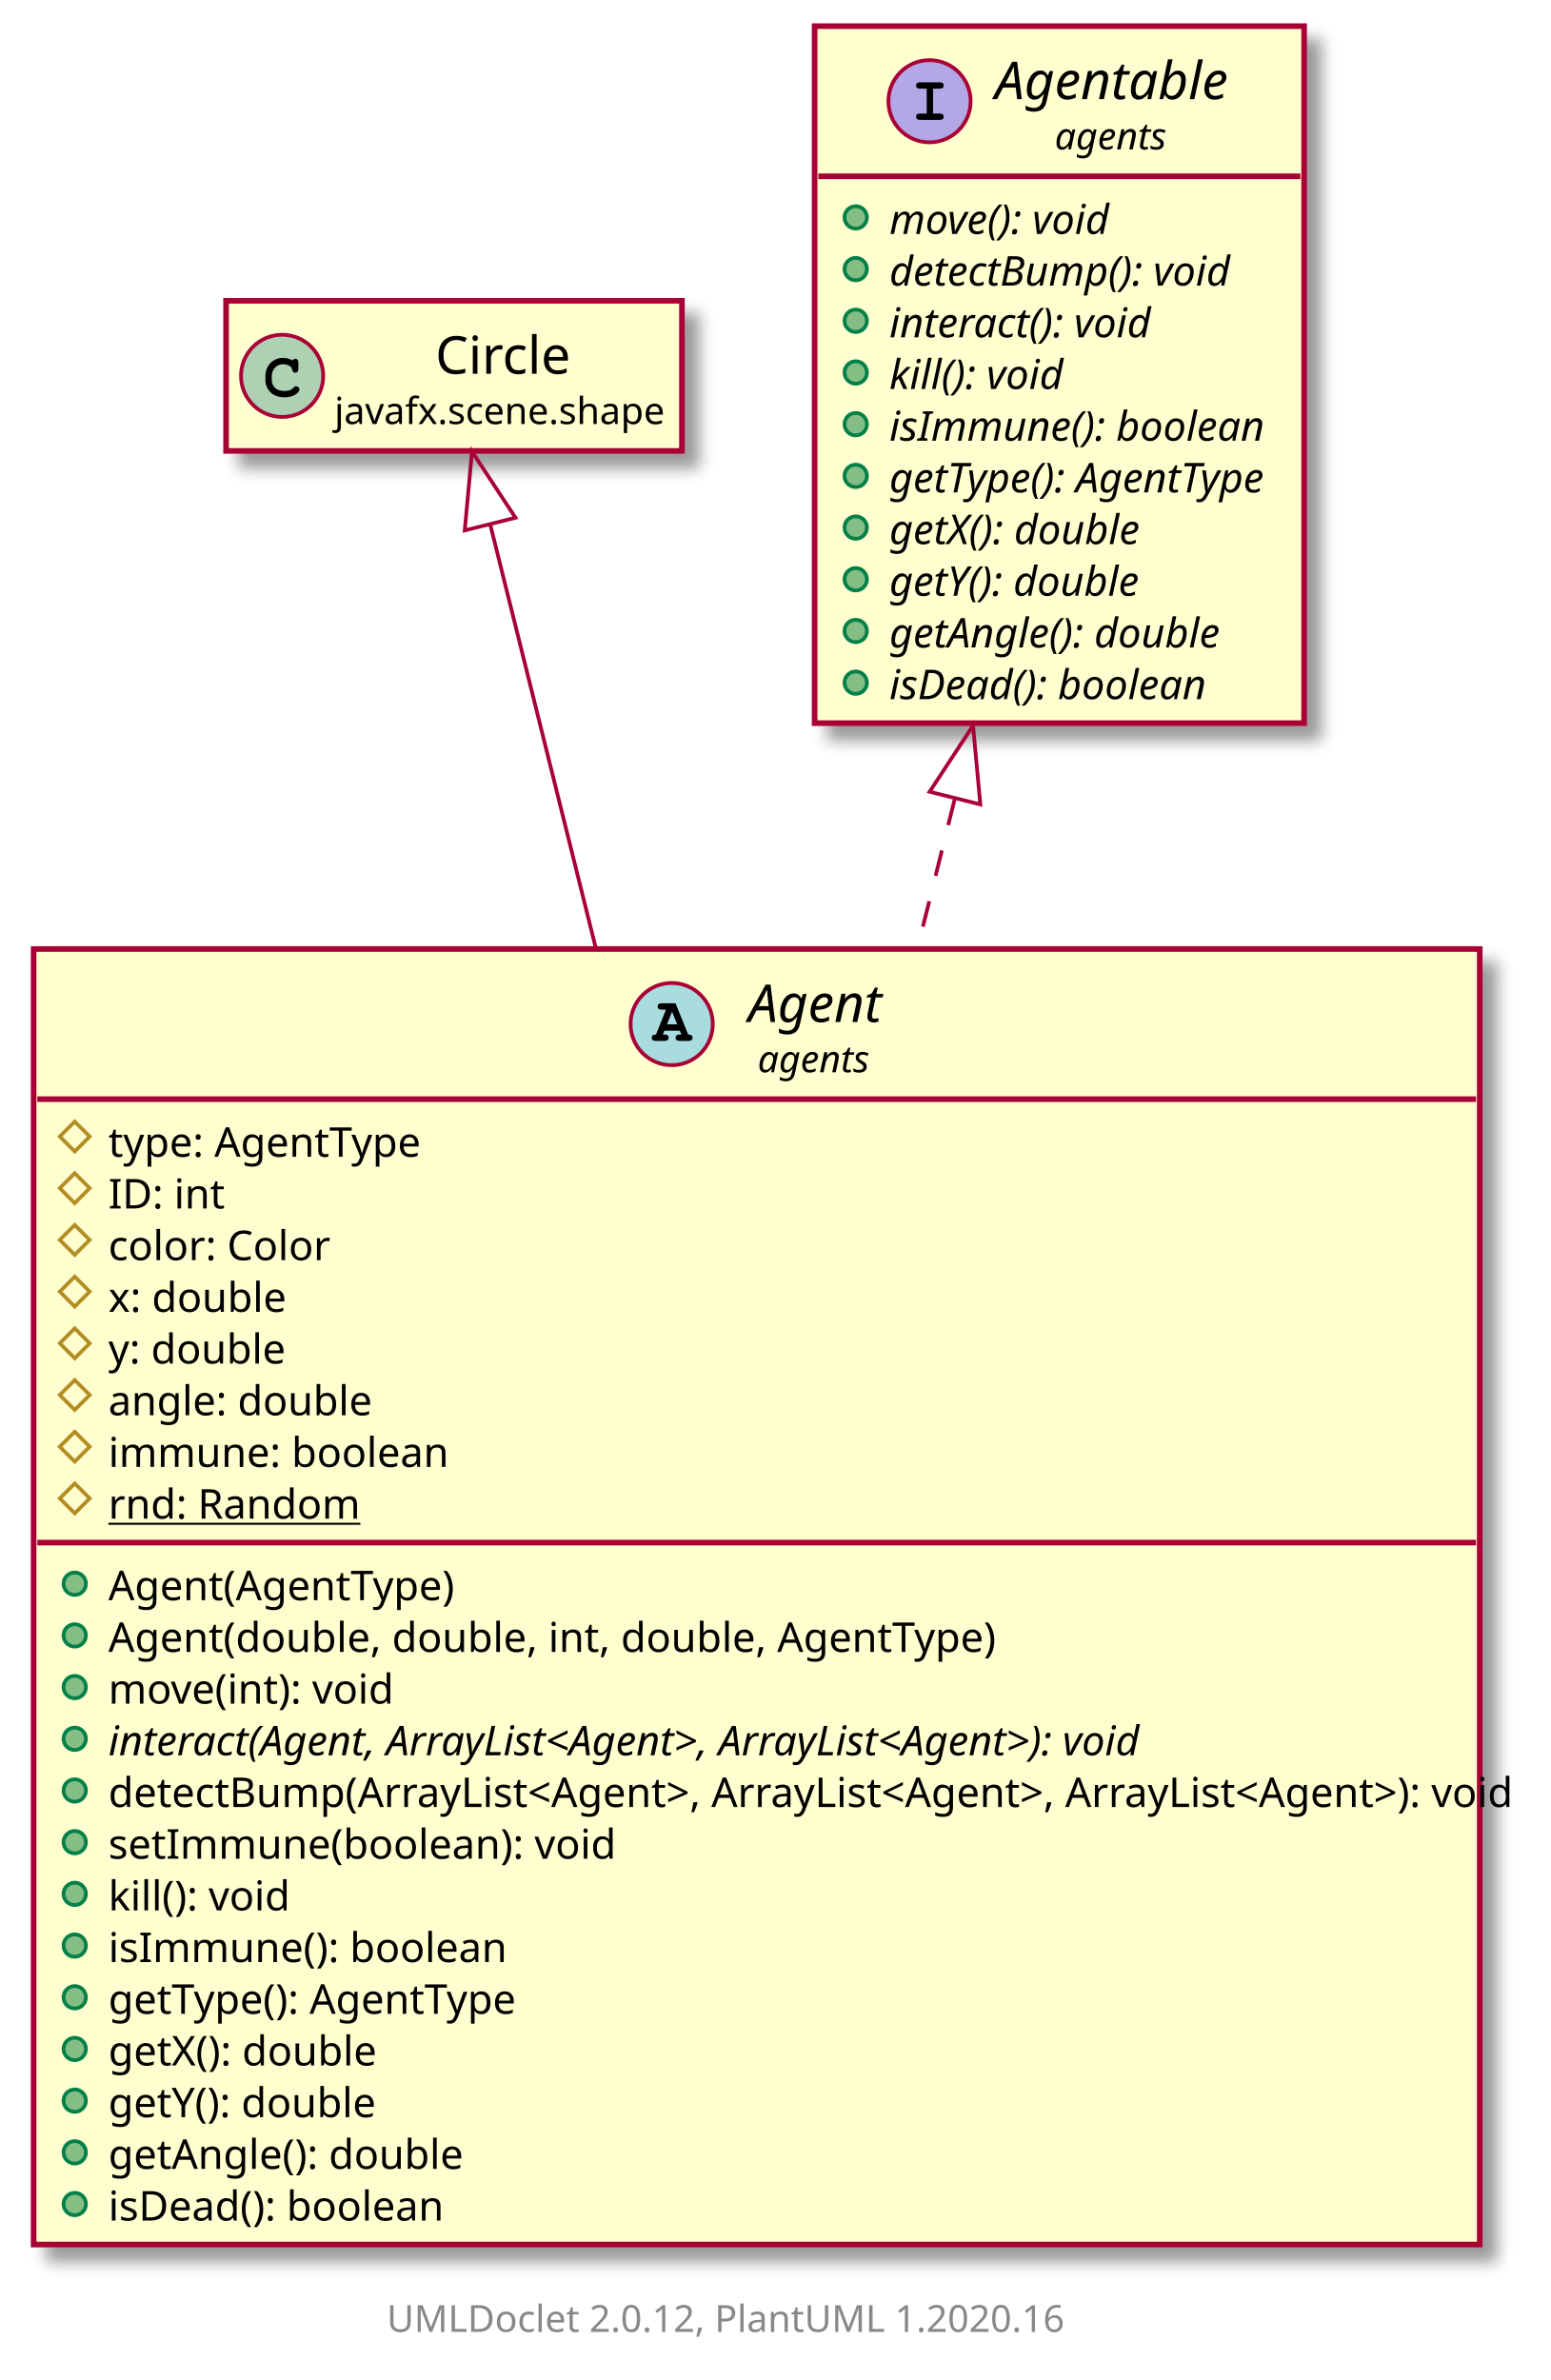
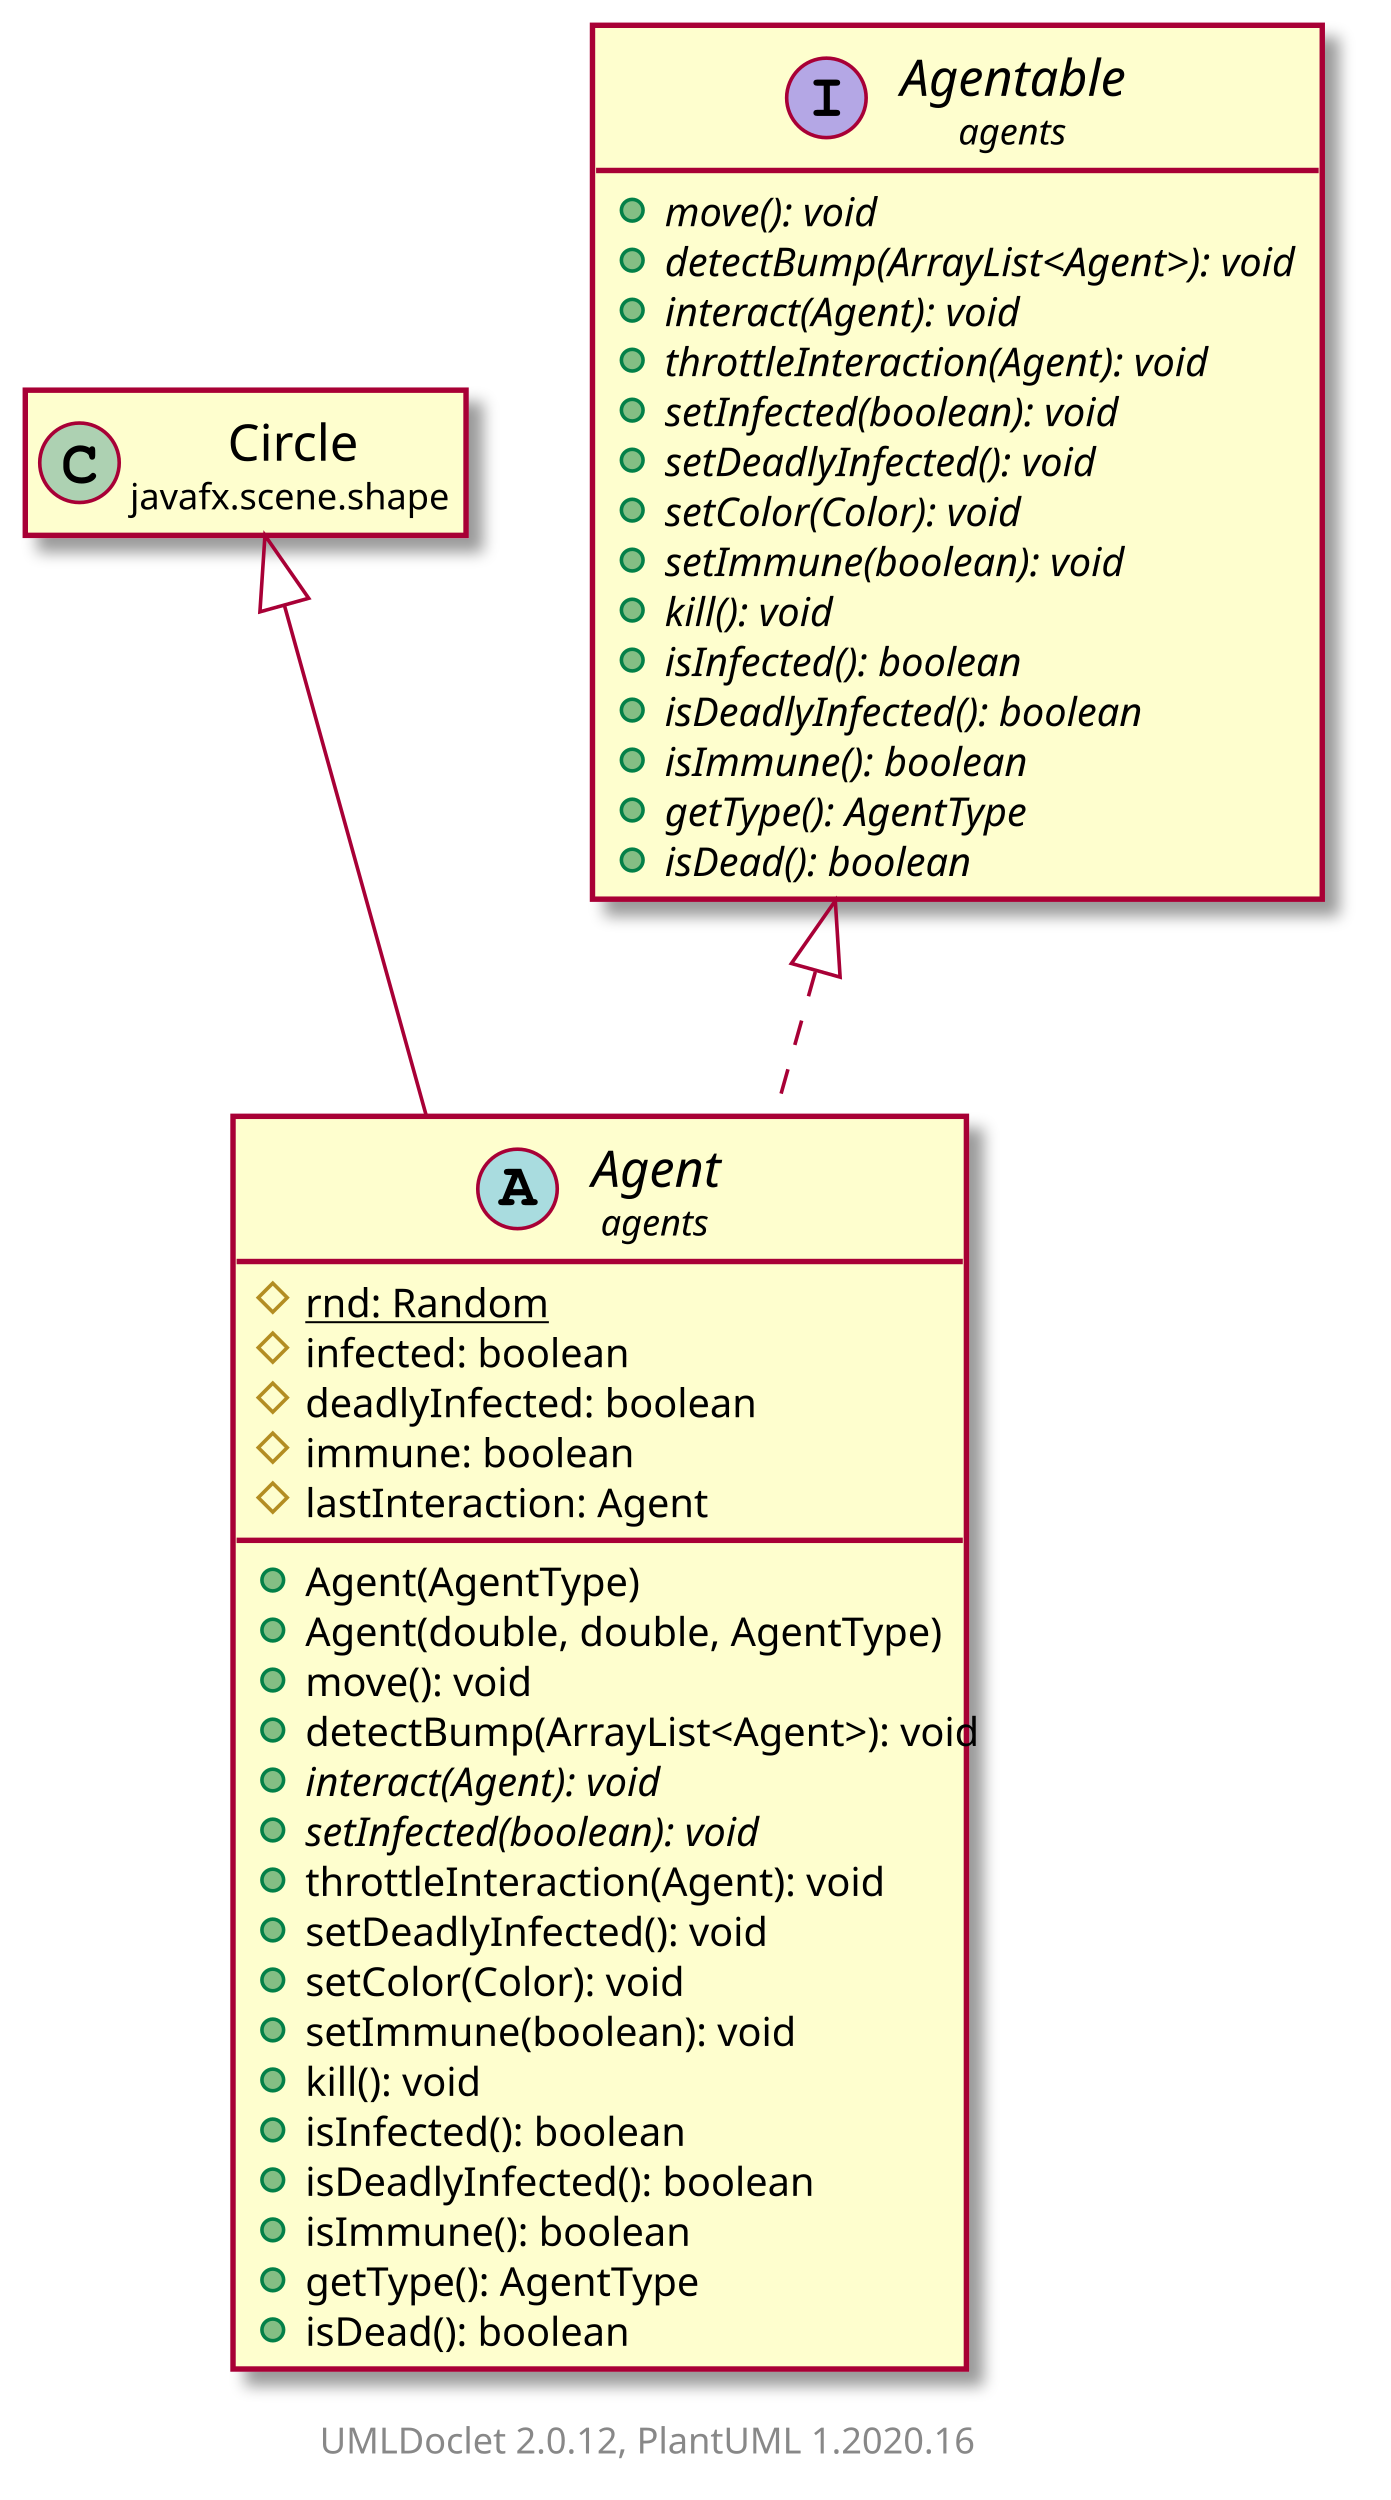
- <svg xmlns="http://www.w3.org/2000/svg" xmlns:xlink="http://www.w3.org/1999/xlink" contentScriptType="application/ecmascript" contentStyleType="text/css" height="637px" preserveAspectRatio="none" style="width:415px;height:637px;" version="1.1" viewBox="0 0 415 637" width="415px" zoomAndPan="magnify">
+ <svg xmlns="http://www.w3.org/2000/svg" xmlns:xlink="http://www.w3.org/1999/xlink" contentScriptType="application/ecmascript" contentStyleType="text/css" height="692px" preserveAspectRatio="none" style="width:385px;height:692px;" version="1.1" viewBox="0 0 385 692" width="385px" zoomAndPan="magnify">
  <defs>
-     <filter height="300%" id="f13utdrq96vw5c" width="300%" x="-1" y="-1">
+     <filter height="300%" id="fl5jcbsayn84m" width="300%" x="-1" y="-1">
      <feGaussianBlur result="blurOut" stdDeviation="2.0" />
      <feColorMatrix in="blurOut" result="blurOut2" type="matrix" values="0 0 0 0 0 0 0 0 0 0 0 0 0 0 0 0 0 0 .4 0" />
      <feOffset dx="4.0" dy="4.0" in="blurOut2" result="blurOut3" />
      <feBlend in="SourceGraphic" in2="blurOut3" mode="normal" />
    </filter>
  </defs>
  <g>
    <a href="Agent.html" target="_top" title="Agent.html" xlink:actuate="onRequest" xlink:href="Agent.html" xlink:show="new" xlink:title="Agent.html" xlink:type="simple">
-       <rect codeLine="5" fill="#FEFECE" filter="url(#f13utdrq96vw5c)" height="346.742" id="agents.Agent" style="stroke: #A80036; stroke-width: 1.5;" width="387" x="9" y="254" />
-       <ellipse cx="179.75" cy="274.094" fill="#A9DCDF" rx="11" ry="11" style="stroke: #A80036; stroke-width: 1.0;" />
-       <path d="M181.938,275.859 L177.797,275.859 L177.375,276.891 L177.797,276.891 Q178.406,276.891 178.672,277.125 Q178.938,277.359 178.938,277.75 Q178.938,278.125 178.672,278.359 Q178.406,278.594 177.797,278.594 L175.5,278.594 Q174.891,278.594 174.641,278.359 Q174.375,278.125 174.375,277.734 Q174.375,277.359 174.656,277.125 Q174.922,276.875 175.547,276.891 L178.219,270.234 L177.109,270.234 Q176.5,270.234 176.234,270 Q175.969,269.766 175.969,269.375 Q175.969,269 176.234,268.766 Q176.5,268.531 177.109,268.531 L180.781,268.531 L184.172,276.891 Q184.766,276.891 184.953,277.031 Q185.344,277.297 185.344,277.75 Q185.344,278.125 185.078,278.359 Q184.828,278.594 184.219,278.594 L181.922,278.594 Q181.312,278.594 181.047,278.359 Q180.781,278.125 180.781,277.734 Q180.781,277.359 181.047,277.125 Q181.312,276.891 181.922,276.891 L182.344,276.891 L181.938,275.859 Z M181.219,274.156 L179.859,270.781 L178.484,274.156 L181.219,274.156 Z " />
-       <text fill="#000000" font-family="sans-serif" font-size="14" font-style="italic" lengthAdjust="spacingAndGlyphs" textLength="37" x="200.25" y="273.533">Agent</text>
-       <text fill="#000000" font-family="sans-serif" font-size="10" font-style="italic" lengthAdjust="spacingAndGlyphs" textLength="32" x="202.75" y="286.99">agents</text>
-       <line style="stroke: #A80036; stroke-width: 1.5;" x1="10" x2="395" y1="294.188" y2="294.188" />
-       <polygon fill="none" points="20,300.188,24,304.188,20,308.188,16,304.188" style="stroke: #B38D22; stroke-width: 1.0;" />
-       <text fill="#000000" font-family="sans-serif" font-size="11" lengthAdjust="spacingAndGlyphs" textLength="80" x="29" y="309.606">type: AgentType</text>
-       <polygon fill="none" points="20,314.023,24,318.023,20,322.023,16,318.023" style="stroke: #B38D22; stroke-width: 1.0;" />
-       <text fill="#000000" font-family="sans-serif" font-size="11" lengthAdjust="spacingAndGlyphs" textLength="26" x="29" y="323.442">ID: int</text>
-       <polygon fill="none" points="20,327.859,24,331.859,20,335.859,16,331.859" style="stroke: #B38D22; stroke-width: 1.0;" />
-       <text fill="#000000" font-family="sans-serif" font-size="11" lengthAdjust="spacingAndGlyphs" textLength="55" x="29" y="337.278">color: Color</text>
-       <polygon fill="none" points="20,341.695,24,345.695,20,349.695,16,345.695" style="stroke: #B38D22; stroke-width: 1.0;" />
-       <text fill="#000000" font-family="sans-serif" font-size="11" lengthAdjust="spacingAndGlyphs" textLength="44" x="29" y="351.114">x: double</text>
-       <polygon fill="none" points="20,355.531,24,359.531,20,363.531,16,359.531" style="stroke: #B38D22; stroke-width: 1.0;" />
-       <text fill="#000000" font-family="sans-serif" font-size="11" lengthAdjust="spacingAndGlyphs" textLength="44" x="29" y="364.95">y: double</text>
-       <polygon fill="none" points="20,369.367,24,373.367,20,377.367,16,373.367" style="stroke: #B38D22; stroke-width: 1.0;" />
-       <text fill="#000000" font-family="sans-serif" font-size="11" lengthAdjust="spacingAndGlyphs" textLength="64" x="29" y="378.786">angle: double</text>
-       <polygon fill="none" points="20,383.203,24,387.203,20,391.203,16,387.203" style="stroke: #B38D22; stroke-width: 1.0;" />
-       <text fill="#000000" font-family="sans-serif" font-size="11" lengthAdjust="spacingAndGlyphs" textLength="80" x="29" y="392.622">immune: boolean</text>
-       <polygon fill="none" points="20,397.039,24,401.039,20,405.039,16,401.039" style="stroke: #B38D22; stroke-width: 1.0;" />
-       <text fill="#000000" font-family="sans-serif" font-size="11" lengthAdjust="spacingAndGlyphs" text-decoration="underline" textLength="61" x="29" y="406.458">rnd: Random</text>
-       <line style="stroke: #A80036; stroke-width: 1.5;" x1="10" x2="395" y1="412.875" y2="412.875" />
-       <ellipse cx="20" cy="423.875" fill="#84BE84" rx="3" ry="3" style="stroke: #038048; stroke-width: 1.0;" />
-       <text fill="#000000" font-family="sans-serif" font-size="11" lengthAdjust="spacingAndGlyphs" textLength="90" x="29" y="428.294">Agent(AgentType)</text>
-       <ellipse cx="20" cy="437.711" fill="#84BE84" rx="3" ry="3" style="stroke: #038048; stroke-width: 1.0;" />
-       <text fill="#000000" font-family="sans-serif" font-size="11" lengthAdjust="spacingAndGlyphs" textLength="221" x="29" y="442.13">Agent(double, double, int, double, AgentType)</text>
-       <ellipse cx="20" cy="451.547" fill="#84BE84" rx="3" ry="3" style="stroke: #038048; stroke-width: 1.0;" />
-       <text fill="#000000" font-family="sans-serif" font-size="11" lengthAdjust="spacingAndGlyphs" textLength="71" x="29" y="455.966">move(int): void</text>
-       <ellipse cx="20" cy="465.383" fill="#84BE84" rx="3" ry="3" style="stroke: #038048; stroke-width: 1.0;" />
-       <text fill="#000000" font-family="sans-serif" font-size="11" font-style="italic" lengthAdjust="spacingAndGlyphs" textLength="279" x="29" y="469.802">interact(Agent, ArrayList&lt;Agent&gt;, ArrayList&lt;Agent&gt;): void</text>
-       <ellipse cx="20" cy="479.219" fill="#84BE84" rx="3" ry="3" style="stroke: #038048; stroke-width: 1.0;" />
-       <text fill="#000000" font-family="sans-serif" font-size="11" lengthAdjust="spacingAndGlyphs" textLength="361" x="29" y="483.638">detectBump(ArrayList&lt;Agent&gt;, ArrayList&lt;Agent&gt;, ArrayList&lt;Agent&gt;): void</text>
-       <ellipse cx="20" cy="493.055" fill="#84BE84" rx="3" ry="3" style="stroke: #038048; stroke-width: 1.0;" />
-       <text fill="#000000" font-family="sans-serif" font-size="11" lengthAdjust="spacingAndGlyphs" textLength="123" x="29" y="497.474">setImmune(boolean): void</text>
-       <ellipse cx="20" cy="506.891" fill="#84BE84" rx="3" ry="3" style="stroke: #038048; stroke-width: 1.0;" />
-       <text fill="#000000" font-family="sans-serif" font-size="11" lengthAdjust="spacingAndGlyphs" textLength="45" x="29" y="511.31">kill(): void</text>
-       <ellipse cx="20" cy="520.727" fill="#84BE84" rx="3" ry="3" style="stroke: #038048; stroke-width: 1.0;" />
-       <text fill="#000000" font-family="sans-serif" font-size="11" lengthAdjust="spacingAndGlyphs" textLength="96" x="29" y="525.145">isImmune(): boolean</text>
-       <ellipse cx="20" cy="534.562" fill="#84BE84" rx="3" ry="3" style="stroke: #038048; stroke-width: 1.0;" />
-       <text fill="#000000" font-family="sans-serif" font-size="11" lengthAdjust="spacingAndGlyphs" textLength="106" x="29" y="538.981">getType(): AgentType</text>
-       <ellipse cx="20" cy="548.398" fill="#84BE84" rx="3" ry="3" style="stroke: #038048; stroke-width: 1.0;" />
-       <text fill="#000000" font-family="sans-serif" font-size="11" lengthAdjust="spacingAndGlyphs" textLength="68" x="29" y="552.817">getX(): double</text>
-       <ellipse cx="20" cy="562.234" fill="#84BE84" rx="3" ry="3" style="stroke: #038048; stroke-width: 1.0;" />
-       <text fill="#000000" font-family="sans-serif" font-size="11" lengthAdjust="spacingAndGlyphs" textLength="69" x="29" y="566.653">getY(): double</text>
-       <ellipse cx="20" cy="576.07" fill="#84BE84" rx="3" ry="3" style="stroke: #038048; stroke-width: 1.0;" />
-       <text fill="#000000" font-family="sans-serif" font-size="11" lengthAdjust="spacingAndGlyphs" textLength="89" x="29" y="580.489">getAngle(): double</text>
-       <ellipse cx="20" cy="589.906" fill="#84BE84" rx="3" ry="3" style="stroke: #038048; stroke-width: 1.0;" />
-       <text fill="#000000" font-family="sans-serif" font-size="11" lengthAdjust="spacingAndGlyphs" textLength="85" x="29" y="594.325">isDead(): boolean</text>
+       <rect codeLine="5" fill="#FEFECE" filter="url(#fl5jcbsayn84m)" height="346.742" id="agents.Agent" style="stroke: #A80036; stroke-width: 1.5;" width="203" x="64.5" y="309" />
+       <ellipse cx="143.25" cy="329.094" fill="#A9DCDF" rx="11" ry="11" style="stroke: #A80036; stroke-width: 1.0;" />
+       <path d="M145.438,330.859 L141.297,330.859 L140.875,331.891 L141.297,331.891 Q141.906,331.891 142.172,332.125 Q142.438,332.359 142.438,332.75 Q142.438,333.125 142.172,333.359 Q141.906,333.594 141.297,333.594 L139,333.594 Q138.391,333.594 138.141,333.359 Q137.875,333.125 137.875,332.734 Q137.875,332.359 138.156,332.125 Q138.422,331.875 139.047,331.891 L141.719,325.234 L140.609,325.234 Q140,325.234 139.734,325 Q139.469,324.766 139.469,324.375 Q139.469,324 139.734,323.766 Q140,323.531 140.609,323.531 L144.281,323.531 L147.672,331.891 Q148.266,331.891 148.453,332.031 Q148.844,332.297 148.844,332.75 Q148.844,333.125 148.578,333.359 Q148.328,333.594 147.719,333.594 L145.422,333.594 Q144.812,333.594 144.547,333.359 Q144.281,333.125 144.281,332.734 Q144.281,332.359 144.547,332.125 Q144.812,331.891 145.422,331.891 L145.844,331.891 L145.438,330.859 Z M144.719,329.156 L143.359,325.781 L141.984,329.156 L144.719,329.156 Z " />
+       <text fill="#000000" font-family="sans-serif" font-size="14" font-style="italic" lengthAdjust="spacingAndGlyphs" textLength="37" x="163.75" y="328.533">Agent</text>
+       <text fill="#000000" font-family="sans-serif" font-size="10" font-style="italic" lengthAdjust="spacingAndGlyphs" textLength="32" x="166.25" y="341.99">agents</text>
+       <line style="stroke: #A80036; stroke-width: 1.5;" x1="65.5" x2="266.5" y1="349.188" y2="349.188" />
+       <polygon fill="none" points="75.5,355.188,79.5,359.188,75.5,363.188,71.5,359.188" style="stroke: #B38D22; stroke-width: 1.0;" />
+       <text fill="#000000" font-family="sans-serif" font-size="11" lengthAdjust="spacingAndGlyphs" text-decoration="underline" textLength="61" x="84.5" y="364.606">rnd: Random</text>
+       <polygon fill="none" points="75.5,369.023,79.5,373.023,75.5,377.023,71.5,373.023" style="stroke: #B38D22; stroke-width: 1.0;" />
+       <text fill="#000000" font-family="sans-serif" font-size="11" lengthAdjust="spacingAndGlyphs" textLength="83" x="84.5" y="378.442">infected: boolean</text>
+       <polygon fill="none" points="75.5,382.859,79.5,386.859,75.5,390.859,71.5,386.859" style="stroke: #B38D22; stroke-width: 1.0;" />
+       <text fill="#000000" font-family="sans-serif" font-size="11" lengthAdjust="spacingAndGlyphs" textLength="115" x="84.5" y="392.278">deadlyInfected: boolean</text>
+       <polygon fill="none" points="75.5,396.695,79.5,400.695,75.5,404.695,71.5,400.695" style="stroke: #B38D22; stroke-width: 1.0;" />
+       <text fill="#000000" font-family="sans-serif" font-size="11" lengthAdjust="spacingAndGlyphs" textLength="80" x="84.5" y="406.114">immune: boolean</text>
+       <polygon fill="none" points="75.5,410.531,79.5,414.531,75.5,418.531,71.5,414.531" style="stroke: #B38D22; stroke-width: 1.0;" />
+       <text fill="#000000" font-family="sans-serif" font-size="11" lengthAdjust="spacingAndGlyphs" textLength="102" x="84.5" y="419.95">lastInteraction: Agent</text>
+       <line style="stroke: #A80036; stroke-width: 1.5;" x1="65.5" x2="266.5" y1="426.367" y2="426.367" />
+       <ellipse cx="75.5" cy="437.367" fill="#84BE84" rx="3" ry="3" style="stroke: #038048; stroke-width: 1.0;" />
+       <text fill="#000000" font-family="sans-serif" font-size="11" lengthAdjust="spacingAndGlyphs" textLength="90" x="84.5" y="441.786">Agent(AgentType)</text>
+       <ellipse cx="75.5" cy="451.203" fill="#84BE84" rx="3" ry="3" style="stroke: #038048; stroke-width: 1.0;" />
+       <text fill="#000000" font-family="sans-serif" font-size="11" lengthAdjust="spacingAndGlyphs" textLength="166" x="84.5" y="455.622">Agent(double, double, AgentType)</text>
+       <ellipse cx="75.5" cy="465.039" fill="#84BE84" rx="3" ry="3" style="stroke: #038048; stroke-width: 1.0;" />
+       <text fill="#000000" font-family="sans-serif" font-size="11" lengthAdjust="spacingAndGlyphs" textLength="60" x="84.5" y="469.458">move(): void</text>
+       <ellipse cx="75.5" cy="478.875" fill="#84BE84" rx="3" ry="3" style="stroke: #038048; stroke-width: 1.0;" />
+       <text fill="#000000" font-family="sans-serif" font-size="11" lengthAdjust="spacingAndGlyphs" textLength="177" x="84.5" y="483.294">detectBump(ArrayList&lt;Agent&gt;): void</text>
+       <ellipse cx="75.5" cy="492.711" fill="#84BE84" rx="3" ry="3" style="stroke: #038048; stroke-width: 1.0;" />
+       <text fill="#000000" font-family="sans-serif" font-size="11" font-style="italic" lengthAdjust="spacingAndGlyphs" textLength="99" x="84.5" y="497.13">interact(Agent): void</text>
+       <ellipse cx="75.5" cy="506.547" fill="#84BE84" rx="3" ry="3" style="stroke: #038048; stroke-width: 1.0;" />
+       <text fill="#000000" font-family="sans-serif" font-size="11" font-style="italic" lengthAdjust="spacingAndGlyphs" textLength="128" x="84.5" y="510.966">setInfected(boolean): void</text>
+       <ellipse cx="75.5" cy="520.383" fill="#84BE84" rx="3" ry="3" style="stroke: #038048; stroke-width: 1.0;" />
+       <text fill="#000000" font-family="sans-serif" font-size="11" lengthAdjust="spacingAndGlyphs" textLength="146" x="84.5" y="524.802">throttleInteraction(Agent): void</text>
+       <ellipse cx="75.5" cy="534.219" fill="#84BE84" rx="3" ry="3" style="stroke: #038048; stroke-width: 1.0;" />
+       <text fill="#000000" font-family="sans-serif" font-size="11" lengthAdjust="spacingAndGlyphs" textLength="121" x="84.5" y="538.638">setDeadlyInfected(): void</text>
+       <ellipse cx="75.5" cy="548.055" fill="#84BE84" rx="3" ry="3" style="stroke: #038048; stroke-width: 1.0;" />
+       <text fill="#000000" font-family="sans-serif" font-size="11" lengthAdjust="spacingAndGlyphs" textLength="99" x="84.5" y="552.474">setColor(Color): void</text>
+       <ellipse cx="75.5" cy="561.891" fill="#84BE84" rx="3" ry="3" style="stroke: #038048; stroke-width: 1.0;" />
+       <text fill="#000000" font-family="sans-serif" font-size="11" lengthAdjust="spacingAndGlyphs" textLength="123" x="84.5" y="566.31">setImmune(boolean): void</text>
+       <ellipse cx="75.5" cy="575.727" fill="#84BE84" rx="3" ry="3" style="stroke: #038048; stroke-width: 1.0;" />
+       <text fill="#000000" font-family="sans-serif" font-size="11" lengthAdjust="spacingAndGlyphs" textLength="45" x="84.5" y="580.145">kill(): void</text>
+       <ellipse cx="75.5" cy="589.562" fill="#84BE84" rx="3" ry="3" style="stroke: #038048; stroke-width: 1.0;" />
+       <text fill="#000000" font-family="sans-serif" font-size="11" lengthAdjust="spacingAndGlyphs" textLength="99" x="84.5" y="593.981">isInfected(): boolean</text>
+       <ellipse cx="75.5" cy="603.398" fill="#84BE84" rx="3" ry="3" style="stroke: #038048; stroke-width: 1.0;" />
+       <text fill="#000000" font-family="sans-serif" font-size="11" lengthAdjust="spacingAndGlyphs" textLength="132" x="84.5" y="607.817">isDeadlyInfected(): boolean</text>
+       <ellipse cx="75.5" cy="617.234" fill="#84BE84" rx="3" ry="3" style="stroke: #038048; stroke-width: 1.0;" />
+       <text fill="#000000" font-family="sans-serif" font-size="11" lengthAdjust="spacingAndGlyphs" textLength="96" x="84.5" y="621.653">isImmune(): boolean</text>
+       <ellipse cx="75.5" cy="631.07" fill="#84BE84" rx="3" ry="3" style="stroke: #038048; stroke-width: 1.0;" />
+       <text fill="#000000" font-family="sans-serif" font-size="11" lengthAdjust="spacingAndGlyphs" textLength="106" x="84.5" y="635.489">getType(): AgentType</text>
+       <ellipse cx="75.5" cy="644.906" fill="#84BE84" rx="3" ry="3" style="stroke: #038048; stroke-width: 1.0;" />
+       <text fill="#000000" font-family="sans-serif" font-size="11" lengthAdjust="spacingAndGlyphs" textLength="85" x="84.5" y="649.325">isDead(): boolean</text>
    </a>
-     <rect codeLine="29" fill="#FEFECE" filter="url(#f13utdrq96vw5c)" height="40.188" id="javafx.scene.shape.Circle" style="stroke: #A80036; stroke-width: 1.5;" width="122" x="60.5" y="80.5" />
-     <ellipse cx="75.5" cy="100.594" fill="#ADD1B2" rx="11" ry="11" style="stroke: #A80036; stroke-width: 1.0;" />
-     <path d="M78.266,96.469 Q78.422,96.25 78.609,96.141 Q78.797,96.031 79.016,96.031 Q79.391,96.031 79.625,96.297 Q79.859,96.547 79.859,97.156 L79.859,98.609 Q79.859,99.219 79.625,99.484 Q79.391,99.75 79.016,99.75 Q78.672,99.75 78.469,99.547 Q78.266,99.359 78.156,98.844 Q78.109,98.484 77.922,98.297 Q77.594,97.922 76.984,97.703 Q76.375,97.484 75.75,97.484 Q74.984,97.484 74.344,97.812 Q73.719,98.141 73.219,98.891 Q72.734,99.641 72.734,100.672 L72.734,101.766 Q72.734,103 73.625,103.828 Q74.516,104.641 76.109,104.641 Q77.047,104.641 77.703,104.391 Q78.094,104.234 78.516,103.797 Q78.781,103.531 78.922,103.453 Q79.078,103.375 79.281,103.375 Q79.609,103.375 79.859,103.641 Q80.125,103.891 80.125,104.234 Q80.125,104.578 79.781,104.984 Q79.281,105.562 78.484,105.891 Q77.406,106.344 76.109,106.344 Q74.594,106.344 73.391,105.719 Q72.406,105.219 71.719,104.156 Q71.031,103.078 71.031,101.797 L71.031,100.641 Q71.031,99.312 71.641,98.172 Q72.266,97.016 73.359,96.406 Q74.453,95.781 75.688,95.781 Q76.422,95.781 77.062,95.953 Q77.719,96.109 78.266,96.469 Z " />
-     <text fill="#000000" font-family="sans-serif" font-size="14" lengthAdjust="spacingAndGlyphs" textLength="36" x="116.5" y="100.033">Circle</text>
-     <text fill="#000000" font-family="sans-serif" font-size="10" lengthAdjust="spacingAndGlyphs" textLength="90" x="89.5" y="113.49">javafx.scene.shape</text>
+     <rect codeLine="29" fill="#FEFECE" filter="url(#fl5jcbsayn84m)" height="40.188" id="javafx.scene.shape.Circle" style="stroke: #A80036; stroke-width: 1.5;" width="122" x="7" y="108" />
+     <ellipse cx="22" cy="128.094" fill="#ADD1B2" rx="11" ry="11" style="stroke: #A80036; stroke-width: 1.0;" />
+     <path d="M24.766,123.969 Q24.922,123.75 25.109,123.641 Q25.297,123.531 25.516,123.531 Q25.891,123.531 26.125,123.797 Q26.359,124.047 26.359,124.656 L26.359,126.109 Q26.359,126.719 26.125,126.984 Q25.891,127.25 25.516,127.25 Q25.172,127.25 24.969,127.047 Q24.766,126.859 24.656,126.344 Q24.609,125.984 24.422,125.797 Q24.094,125.422 23.484,125.203 Q22.875,124.984 22.25,124.984 Q21.484,124.984 20.844,125.312 Q20.219,125.641 19.719,126.391 Q19.234,127.141 19.234,128.172 L19.234,129.266 Q19.234,130.5 20.125,131.328 Q21.016,132.141 22.609,132.141 Q23.547,132.141 24.203,131.891 Q24.594,131.734 25.016,131.297 Q25.281,131.031 25.422,130.953 Q25.578,130.875 25.781,130.875 Q26.109,130.875 26.359,131.141 Q26.625,131.391 26.625,131.734 Q26.625,132.078 26.281,132.484 Q25.781,133.062 24.984,133.391 Q23.906,133.844 22.609,133.844 Q21.094,133.844 19.891,133.219 Q18.906,132.719 18.219,131.656 Q17.531,130.578 17.531,129.297 L17.531,128.141 Q17.531,126.812 18.141,125.672 Q18.766,124.516 19.859,123.906 Q20.953,123.281 22.188,123.281 Q22.922,123.281 23.562,123.453 Q24.219,123.609 24.766,123.969 Z " />
+     <text fill="#000000" font-family="sans-serif" font-size="14" lengthAdjust="spacingAndGlyphs" textLength="36" x="63" y="127.533">Circle</text>
+     <text fill="#000000" font-family="sans-serif" font-size="10" lengthAdjust="spacingAndGlyphs" textLength="90" x="36" y="140.99">javafx.scene.shape</text>
    <a href="Agentable.html" target="_top" title="Agentable.html" xlink:actuate="onRequest" xlink:href="Agentable.html" xlink:show="new" xlink:title="Agentable.html" xlink:type="simple">
-       <rect codeLine="30" fill="#FEFECE" filter="url(#f13utdrq96vw5c)" height="186.547" id="agents.Agentable" style="stroke: #A80036; stroke-width: 1.5;" width="131" x="218" y="7" />
-       <ellipse cx="248.75" cy="27.094" fill="#B4A7E5" rx="11" ry="11" style="stroke: #A80036; stroke-width: 1.0;" />
-       <path d="M249.703,23.734 L249.703,30.391 L251.422,30.391 Q252.031,30.391 252.297,30.625 Q252.562,30.859 252.562,31.25 Q252.562,31.625 252.297,31.859 Q252.031,32.094 251.422,32.094 L246.281,32.094 Q245.672,32.094 245.406,31.859 Q245.141,31.625 245.141,31.234 Q245.141,30.859 245.406,30.625 Q245.672,30.391 246.281,30.391 L248,30.391 L248,23.734 L246.281,23.734 Q245.672,23.734 245.406,23.5 Q245.141,23.266 245.141,22.875 Q245.141,22.5 245.406,22.266 Q245.672,22.031 246.281,22.031 L251.422,22.031 Q252.031,22.031 252.297,22.266 Q252.562,22.5 252.562,22.875 Q252.562,23.266 252.297,23.5 Q252.031,23.734 251.422,23.734 L249.703,23.734 Z " />
-       <text fill="#000000" font-family="sans-serif" font-size="14" font-style="italic" lengthAdjust="spacingAndGlyphs" textLength="64" x="266.25" y="26.533">Agentable</text>
-       <text fill="#000000" font-family="sans-serif" font-size="10" font-style="italic" lengthAdjust="spacingAndGlyphs" textLength="32" x="282.25" y="39.99">agents</text>
-       <line style="stroke: #A80036; stroke-width: 1.5;" x1="219" x2="348" y1="47.188" y2="47.188" />
-       <ellipse cx="229" cy="58.188" fill="#84BE84" rx="3" ry="3" style="stroke: #038048; stroke-width: 1.0;" />
-       <text fill="#000000" font-family="sans-serif" font-size="11" font-style="italic" lengthAdjust="spacingAndGlyphs" textLength="60" x="238" y="62.606">move(): void</text>
-       <ellipse cx="229" cy="72.023" fill="#84BE84" rx="3" ry="3" style="stroke: #038048; stroke-width: 1.0;" />
-       <text fill="#000000" font-family="sans-serif" font-size="11" font-style="italic" lengthAdjust="spacingAndGlyphs" textLength="92" x="238" y="76.442">detectBump(): void</text>
-       <ellipse cx="229" cy="85.859" fill="#84BE84" rx="3" ry="3" style="stroke: #038048; stroke-width: 1.0;" />
-       <text fill="#000000" font-family="sans-serif" font-size="11" font-style="italic" lengthAdjust="spacingAndGlyphs" textLength="71" x="238" y="90.278">interact(): void</text>
-       <ellipse cx="229" cy="99.695" fill="#84BE84" rx="3" ry="3" style="stroke: #038048; stroke-width: 1.0;" />
-       <text fill="#000000" font-family="sans-serif" font-size="11" font-style="italic" lengthAdjust="spacingAndGlyphs" textLength="49" x="238" y="104.114">kill(): void</text>
-       <ellipse cx="229" cy="113.531" fill="#84BE84" rx="3" ry="3" style="stroke: #038048; stroke-width: 1.0;" />
-       <text fill="#000000" font-family="sans-serif" font-size="11" font-style="italic" lengthAdjust="spacingAndGlyphs" textLength="102" x="238" y="117.95">isImmune(): boolean</text>
-       <ellipse cx="229" cy="127.367" fill="#84BE84" rx="3" ry="3" style="stroke: #038048; stroke-width: 1.0;" />
-       <text fill="#000000" font-family="sans-serif" font-size="11" font-style="italic" lengthAdjust="spacingAndGlyphs" textLength="105" x="238" y="131.786">getType(): AgentType</text>
-       <ellipse cx="229" cy="141.203" fill="#84BE84" rx="3" ry="3" style="stroke: #038048; stroke-width: 1.0;" />
-       <text fill="#000000" font-family="sans-serif" font-size="11" font-style="italic" lengthAdjust="spacingAndGlyphs" textLength="70" x="238" y="145.622">getX(): double</text>
-       <ellipse cx="229" cy="155.039" fill="#84BE84" rx="3" ry="3" style="stroke: #038048; stroke-width: 1.0;" />
-       <text fill="#000000" font-family="sans-serif" font-size="11" font-style="italic" lengthAdjust="spacingAndGlyphs" textLength="70" x="238" y="159.458">getY(): double</text>
-       <ellipse cx="229" cy="168.875" fill="#84BE84" rx="3" ry="3" style="stroke: #038048; stroke-width: 1.0;" />
-       <text fill="#000000" font-family="sans-serif" font-size="11" font-style="italic" lengthAdjust="spacingAndGlyphs" textLength="91" x="238" y="173.294">getAngle(): double</text>
-       <ellipse cx="229" cy="182.711" fill="#84BE84" rx="3" ry="3" style="stroke: #038048; stroke-width: 1.0;" />
-       <text fill="#000000" font-family="sans-serif" font-size="11" font-style="italic" lengthAdjust="spacingAndGlyphs" textLength="89" x="238" y="187.13">isDead(): boolean</text>
+       <rect codeLine="30" fill="#FEFECE" filter="url(#fl5jcbsayn84m)" height="241.891" id="agents.Agentable" style="stroke: #A80036; stroke-width: 1.5;" width="202" x="164" y="7" />
+       <ellipse cx="228.75" cy="27.094" fill="#B4A7E5" rx="11" ry="11" style="stroke: #A80036; stroke-width: 1.0;" />
+       <path d="M229.703,23.734 L229.703,30.391 L231.422,30.391 Q232.031,30.391 232.297,30.625 Q232.562,30.859 232.562,31.25 Q232.562,31.625 232.297,31.859 Q232.031,32.094 231.422,32.094 L226.281,32.094 Q225.672,32.094 225.406,31.859 Q225.141,31.625 225.141,31.234 Q225.141,30.859 225.406,30.625 Q225.672,30.391 226.281,30.391 L228,30.391 L228,23.734 L226.281,23.734 Q225.672,23.734 225.406,23.5 Q225.141,23.266 225.141,22.875 Q225.141,22.5 225.406,22.266 Q225.672,22.031 226.281,22.031 L231.422,22.031 Q232.031,22.031 232.297,22.266 Q232.562,22.5 232.562,22.875 Q232.562,23.266 232.297,23.5 Q232.031,23.734 231.422,23.734 L229.703,23.734 Z " />
+       <text fill="#000000" font-family="sans-serif" font-size="14" font-style="italic" lengthAdjust="spacingAndGlyphs" textLength="64" x="249.25" y="26.533">Agentable</text>
+       <text fill="#000000" font-family="sans-serif" font-size="10" font-style="italic" lengthAdjust="spacingAndGlyphs" textLength="32" x="265.25" y="39.99">agents</text>
+       <line style="stroke: #A80036; stroke-width: 1.5;" x1="165" x2="365" y1="47.188" y2="47.188" />
+       <ellipse cx="175" cy="58.188" fill="#84BE84" rx="3" ry="3" style="stroke: #038048; stroke-width: 1.0;" />
+       <text fill="#000000" font-family="sans-serif" font-size="11" font-style="italic" lengthAdjust="spacingAndGlyphs" textLength="60" x="184" y="62.606">move(): void</text>
+       <ellipse cx="175" cy="72.023" fill="#84BE84" rx="3" ry="3" style="stroke: #038048; stroke-width: 1.0;" />
+       <text fill="#000000" font-family="sans-serif" font-size="11" font-style="italic" lengthAdjust="spacingAndGlyphs" textLength="176" x="184" y="76.442">detectBump(ArrayList&lt;Agent&gt;): void</text>
+       <ellipse cx="175" cy="85.859" fill="#84BE84" rx="3" ry="3" style="stroke: #038048; stroke-width: 1.0;" />
+       <text fill="#000000" font-family="sans-serif" font-size="11" font-style="italic" lengthAdjust="spacingAndGlyphs" textLength="99" x="184" y="90.278">interact(Agent): void</text>
+       <ellipse cx="175" cy="99.695" fill="#84BE84" rx="3" ry="3" style="stroke: #038048; stroke-width: 1.0;" />
+       <text fill="#000000" font-family="sans-serif" font-size="11" font-style="italic" lengthAdjust="spacingAndGlyphs" textLength="148" x="184" y="104.114">throttleInteraction(Agent): void</text>
+       <ellipse cx="175" cy="113.531" fill="#84BE84" rx="3" ry="3" style="stroke: #038048; stroke-width: 1.0;" />
+       <text fill="#000000" font-family="sans-serif" font-size="11" font-style="italic" lengthAdjust="spacingAndGlyphs" textLength="128" x="184" y="117.95">setInfected(boolean): void</text>
+       <ellipse cx="175" cy="127.367" fill="#84BE84" rx="3" ry="3" style="stroke: #038048; stroke-width: 1.0;" />
+       <text fill="#000000" font-family="sans-serif" font-size="11" font-style="italic" lengthAdjust="spacingAndGlyphs" textLength="122" x="184" y="131.786">setDeadlyInfected(): void</text>
+       <ellipse cx="175" cy="141.203" fill="#84BE84" rx="3" ry="3" style="stroke: #038048; stroke-width: 1.0;" />
+       <text fill="#000000" font-family="sans-serif" font-size="11" font-style="italic" lengthAdjust="spacingAndGlyphs" textLength="103" x="184" y="145.622">setColor(Color): void</text>
+       <ellipse cx="175" cy="155.039" fill="#84BE84" rx="3" ry="3" style="stroke: #038048; stroke-width: 1.0;" />
+       <text fill="#000000" font-family="sans-serif" font-size="11" font-style="italic" lengthAdjust="spacingAndGlyphs" textLength="128" x="184" y="159.458">setImmune(boolean): void</text>
+       <ellipse cx="175" cy="168.875" fill="#84BE84" rx="3" ry="3" style="stroke: #038048; stroke-width: 1.0;" />
+       <text fill="#000000" font-family="sans-serif" font-size="11" font-style="italic" lengthAdjust="spacingAndGlyphs" textLength="49" x="184" y="173.294">kill(): void</text>
+       <ellipse cx="175" cy="182.711" fill="#84BE84" rx="3" ry="3" style="stroke: #038048; stroke-width: 1.0;" />
+       <text fill="#000000" font-family="sans-serif" font-size="11" font-style="italic" lengthAdjust="spacingAndGlyphs" textLength="102" x="184" y="187.13">isInfected(): boolean</text>
+       <ellipse cx="175" cy="196.547" fill="#84BE84" rx="3" ry="3" style="stroke: #038048; stroke-width: 1.0;" />
+       <text fill="#000000" font-family="sans-serif" font-size="11" font-style="italic" lengthAdjust="spacingAndGlyphs" textLength="136" x="184" y="200.966">isDeadlyInfected(): boolean</text>
+       <ellipse cx="175" cy="210.383" fill="#84BE84" rx="3" ry="3" style="stroke: #038048; stroke-width: 1.0;" />
+       <text fill="#000000" font-family="sans-serif" font-size="11" font-style="italic" lengthAdjust="spacingAndGlyphs" textLength="102" x="184" y="214.802">isImmune(): boolean</text>
+       <ellipse cx="175" cy="224.219" fill="#84BE84" rx="3" ry="3" style="stroke: #038048; stroke-width: 1.0;" />
+       <text fill="#000000" font-family="sans-serif" font-size="11" font-style="italic" lengthAdjust="spacingAndGlyphs" textLength="105" x="184" y="228.638">getType(): AgentType</text>
+       <ellipse cx="175" cy="238.055" fill="#84BE84" rx="3" ry="3" style="stroke: #038048; stroke-width: 1.0;" />
+       <text fill="#000000" font-family="sans-serif" font-size="11" font-style="italic" lengthAdjust="spacingAndGlyphs" textLength="89" x="184" y="242.474">isDead(): boolean</text>
    </a>
-     <path codeLine="43" d="M131.18,140.33 C138.4,169.33 148.84,211.18 159.5,253.97 " fill="none" id="javafx.scene.shape.Circle-backto-agents.Agent" style="stroke: #A80036; stroke-width: 1.0;" />
-     <polygon fill="none" points="124.37,141.96,126.32,120.86,137.95,138.57,124.37,141.96" style="stroke: #A80036; stroke-width: 1.0;" />
-     <path codeLine="44" d="M255.45,214.04 C252.24,226.94 248.91,240.31 245.55,253.77 " fill="none" id="agents.Agentable-backto-agents.Agent" style="stroke: #A80036; stroke-width: 1.0; stroke-dasharray: 7.0,7.0;" />
-     <polygon fill="none" points="248.77,211.91,260.4,194.2,262.35,215.3,248.77,211.91" style="stroke: #A80036; stroke-width: 1.0;" />
-     <text fill="#888888" font-family="sans-serif" font-size="10" lengthAdjust="spacingAndGlyphs" textLength="190" x="103.5" y="624.123">UMLDoclet 2.0.12, PlantUML 1.2020.16</text>
+     <path codeLine="47" d="M78.75,167.66 C88.4,202.38 103.28,255.92 118.04,309 " fill="none" id="javafx.scene.shape.Circle-backto-agents.Agent" style="stroke: #A80036; stroke-width: 1.0;" />
+     <polygon fill="none" points="71.95,169.35,73.34,148.2,85.44,165.6,71.95,169.35" style="stroke: #A80036; stroke-width: 1.0;" />
+     <path codeLine="48" d="M225.68,269.02 C221.98,282.16 218.21,295.59 214.45,308.98 " fill="none" id="agents.Agentable-backto-agents.Agent" style="stroke: #A80036; stroke-width: 1.0; stroke-dasharray: 7.0,7.0;" />
+     <polygon fill="none" points="219.06,266.69,231.21,249.32,232.54,270.47,219.06,266.69" style="stroke: #A80036; stroke-width: 1.0;" />
+     <text fill="#888888" font-family="sans-serif" font-size="10" lengthAdjust="spacingAndGlyphs" textLength="190" x="88.5" y="679.123">UMLDoclet 2.0.12, PlantUML 1.2020.16</text>
  </g>
</svg>
